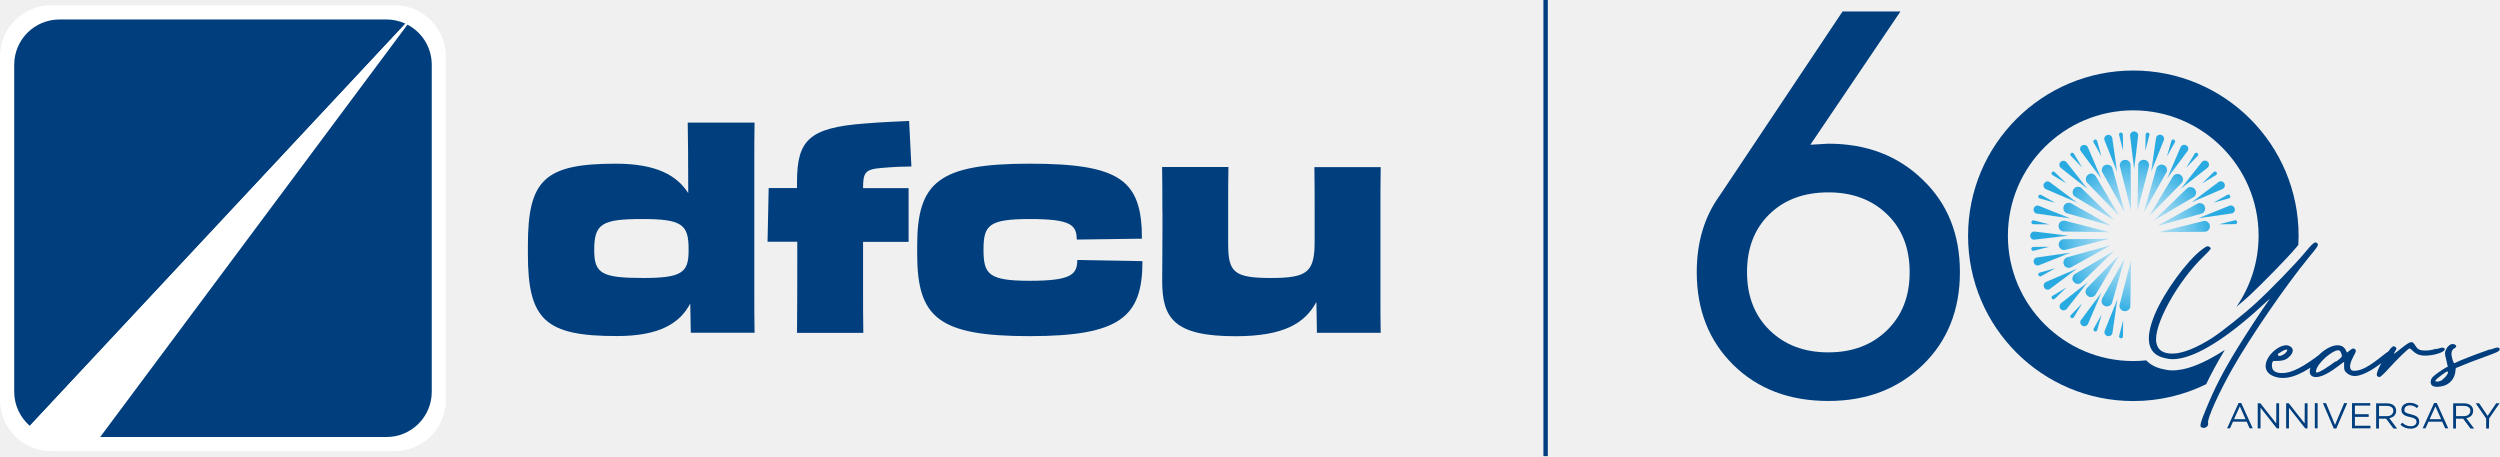
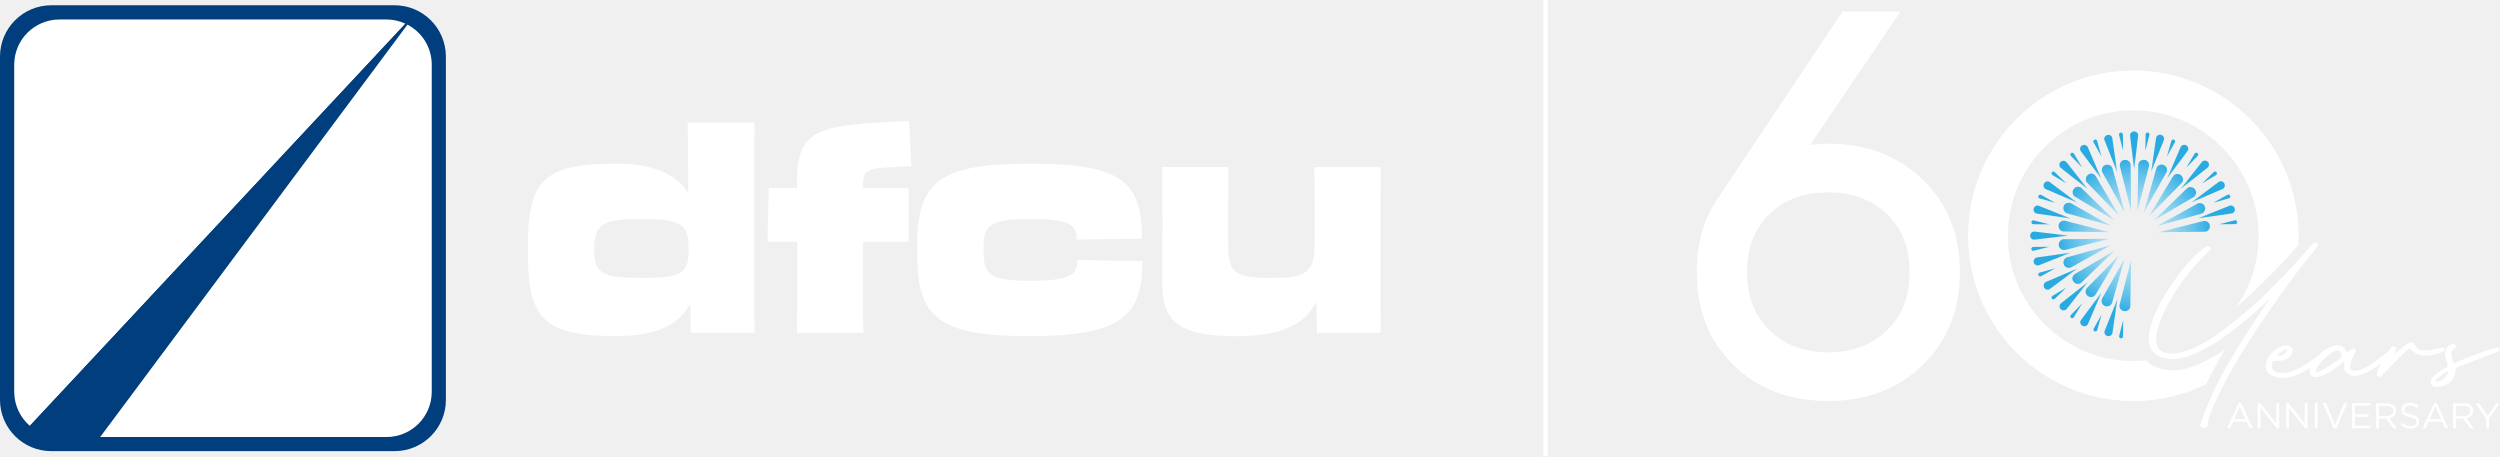
<svg xmlns="http://www.w3.org/2000/svg" version="1.1" id="Layer_1" x="0px" y="0px" viewBox="0 0 285 52" style="enable-background:new 0 0 285 52;" xml:space="preserve">
  <style type="text/css">
- 	.st0{fill:#FFFFFF;}
- 	.st1{fill:#003E7E;}
+ 	.st0{fill:#003E7E;}
+ 	.st1{fill:#FFFFFF;}
	.st2{fill:none;}
- 	.st3{fill:#FFFFFF;stroke:#003E7E;stroke-width:0.5;stroke-miterlimit:10;}
+ 	.st3{fill:#003E7E;stroke:#FFFFFF;stroke-width:0.5;stroke-miterlimit:10;}
	.st4{fill:url(#SVGID_1_);}
	.st5{fill:url(#SVGID_00000032629374711004067030000015534052920533976457_);}
	.st6{fill:url(#SVGID_00000149367062985276635530000002428534444013092019_);}
	.st7{fill:url(#SVGID_00000160906045602691003420000015209803161382355635_);}
	.st8{fill:url(#SVGID_00000104666629672735245700000004458835171710751365_);}
	.st9{fill:url(#SVGID_00000005238824293356364350000013063262991559188378_);}
	.st10{fill:url(#SVGID_00000022534167212120903600000002897169177229909162_);}
	.st11{fill:url(#SVGID_00000116956611526922226950000016084048407820492972_);}
	.st12{fill:url(#SVGID_00000137822705273642477070000012246886677642985874_);}
	.st13{fill:url(#SVGID_00000039845733760134124940000007575686613558812348_);}
	.st14{fill:url(#SVGID_00000096766092146181490840000000579988566136409001_);}
	.st15{fill:url(#SVGID_00000093867010317729687310000016651388965362350244_);}
	.st16{fill:url(#SVGID_00000154404027619937296820000016325654253549016744_);}
	.st17{fill:url(#SVGID_00000090284279231327666220000009109294286872295052_);}
	.st18{fill:url(#SVGID_00000077317122230912032490000011232056100364234627_);}
	.st19{fill:url(#SVGID_00000147204865380050617890000003859387146616477856_);}
	.st20{fill:url(#SVGID_00000108991262000477778680000004500718390897623939_);}
	.st21{fill:url(#SVGID_00000047032503635090701800000009959128634788110214_);}
	.st22{fill:url(#SVGID_00000007408552855944132570000012682345485592820116_);}
	.st23{fill:url(#SVGID_00000044148377130235560720000003136812266407859599_);}
	.st24{fill:url(#SVGID_00000075164388158480317980000005568560672930671770_);}
	.st25{fill:url(#SVGID_00000082343806059119697260000009946673331444740493_);}
	.st26{fill:url(#SVGID_00000003074739249259475200000001011751220482877343_);}
	.st27{fill:url(#SVGID_00000176012010958732649260000000212179780551533226_);}
	.st28{fill:url(#SVGID_00000097487639600187131540000004763315079226960537_);}
	.st29{fill:url(#SVGID_00000097487033881336769040000018297941653285599884_);}
	.st30{fill:url(#SVGID_00000169542190974873295980000014450887319096412823_);}
	.st31{fill:url(#SVGID_00000152247051316810100470000013538654220018243968_);}
	.st32{fill:url(#SVGID_00000003088268005282420740000010283149470938095026_);}
	.st33{fill:url(#SVGID_00000066514118583955967170000003330355514098795454_);}
	.st34{fill:url(#SVGID_00000125576069171891888580000010693939324254690714_);}
	.st35{fill:url(#SVGID_00000034777201537600290980000001366213083907738531_);}
	.st36{fill:url(#SVGID_00000120546051774787366720000013743216440695299232_);}
	.st37{fill:url(#SVGID_00000035525500134865503710000003925538329644978062_);}
	.st38{fill:url(#SVGID_00000014626732745704481800000000176708765484122020_);}
	.st39{fill:url(#SVGID_00000039106038537942373570000007701506649605288085_);}
	.st40{fill:url(#SVGID_00000030446225541446802500000010074295140620523693_);}
	.st41{fill:url(#SVGID_00000179616658148161814020000015228183346408116150_);}
	.st42{fill:url(#SVGID_00000132060864431552748750000001097921800573609128_);}
	.st43{fill:url(#SVGID_00000176741389891589897270000018107615051425544835_);}
	.st44{fill:url(#SVGID_00000134966270647899634160000015650114221641752718_);}
	.st45{fill:url(#SVGID_00000050642978317125476210000004063698178985982605_);}
	.st46{fill:url(#SVGID_00000171689550368496159960000006102125840449928601_);}
	.st47{fill:url(#SVGID_00000083081054108299189710000005897139016526043522_);}
	.st48{fill:url(#SVGID_00000171705912492092038950000005662669121506637981_);}
	.st49{fill:url(#SVGID_00000108989057772569295490000002588574080723391933_);}
	.st50{fill:url(#SVGID_00000093174481859020159600000014473033024728107402_);}
	.st51{fill:url(#SVGID_00000029736978486750618570000012958658094164001950_);}
	.st52{fill:url(#SVGID_00000119101229584197140330000001784821214279190420_);}
	.st53{fill:url(#SVGID_00000006695880306776543280000008808773412396998295_);}
	.st54{fill:url(#SVGID_00000090276265483493778310000009775160005030421924_);}
	.st55{fill:url(#SVGID_00000071524002066400186990000005653888396679544450_);}
	.st56{fill:url(#SVGID_00000021821654717324372620000015813690843195825556_);}
</style>
  <g>
    <g>
      <path class="st0" d="M44.98,51.43H5.85C2.62,51.43,0,48.81,0,45.58V6.45C0,3.22,2.62,0.6,5.85,0.6h39.13    c3.23,0,5.85,2.62,5.85,5.85v39.13C50.84,48.81,48.21,51.43,44.98,51.43z" />
      <g>
        <path class="st1" d="M44.05,2.22l-37.27,0c-2.85,0-5.16,2.31-5.16,5.16l0,37.27c0,1.56,0.69,2.95,1.78,3.9L46.22,2.7     C45.56,2.39,44.83,2.22,44.05,2.22z" />
        <path class="st0" d="M46.22,2.7L3.4,48.55c0.91,0.79,2.09,1.27,3.38,1.27l4.63,0L46.45,2.81C46.38,2.77,46.3,2.73,46.22,2.7z" />
        <path class="st1" d="M46.45,2.81L11.42,49.82l32.64,0c2.85,0,5.16-2.31,5.16-5.16l0-37.27C49.22,5.39,48.1,3.67,46.45,2.81z" />
      </g>
    </g>
    <path class="st2" d="M44.98,51.4H5.85C2.62,51.4,0,48.78,0,45.55V6.42c0-3.23,2.62-5.85,5.85-5.85h39.13   c3.23,0,5.85,2.62,5.85,5.85v39.13C50.84,48.78,48.21,51.4,44.98,51.4z" />
    <g>
      <path class="st1" d="M60.18,28.97v-0.96c0-7.49,1.86-9.35,10.02-9.35c4.68,0,7.01,1.38,8.26,3.36c0-3.36-0.03-6.66-0.06-8.04h7.62    c-0.03,1.28-0.03,2.95-0.03,5.09v13.8c0,2.4,0,3.49,0.03,5.06h-7.27l-0.06-3.33c-1.15,2.18-3.39,3.71-8.36,3.71    C62.16,38.32,60.18,36.46,60.18,28.97z M78.5,28.62v-0.26c0-2.79-0.8-3.39-5.28-3.39c-4.61,0-5.48,0.54-5.48,3.52v0.03    c0,2.66,0.86,3.17,5.6,3.17C77.69,31.69,78.5,31.08,78.5,28.62z" />
      <path class="st1" d="M90.89,27.56h-3.39l0.13-6.12h3.23c0-0.22,0-0.45,0-0.67c0-4.77,1.34-6.21,7.72-6.69    c2.02-0.16,3.39-0.22,5.06-0.29l0.26,5.19c-0.61,0-1.89,0.03-3.36,0.16c-1.92,0.16-2.15,0.51-2.15,2.31h5.19v6.12h-5.19v5.22    c0,2.24,0,3.46,0.03,5.16h-7.56c0.03-2.53,0.03-6.4,0.03-8.97C90.89,28.52,90.89,28.04,90.89,27.56z" />
      <path class="st1" d="M104.56,28.97v-0.96c0-7.24,2.43-9.35,12.81-9.35c10.37,0,12.81,1.89,12.81,8.55l-7.43,0.1v0.03    c0-1.7-0.67-2.37-5.35-2.37c-4.68,0-5.28,0.7-5.28,3.49v0.03c0,2.79,0.61,3.52,5.28,3.52c4.67,0,5.41-0.7,5.41-2.37l7.43,0.13    c0,6.34-2.5,8.55-12.87,8.55C106.99,38.32,104.56,36.21,104.56,28.97z" />
      <path class="st1" d="M132.51,24.04c0-1.67,0-3.17-0.03-5h7.56c-0.03,1.76-0.03,2.79-0.03,5v3.71c0,3.27,0.61,3.94,4.9,3.94    c4.19,0,4.96-0.7,4.96-4.19v-3.33c0-1.95,0-3.43-0.03-5.12h7.56c-0.03,1.6-0.03,3.11-0.03,5.16v9.38c0,1.67,0,3.01,0.03,4.35    h-7.27l-0.06-3.52c-1.31,2.43-3.71,3.91-9.22,3.91c-7.01,0-8.36-2.05-8.36-6.31c0-1.83,0.03-3.04,0.03-5.92V24.04z" />
    </g>
  </g>
  <line class="st3" x1="176.2" y1="0" x2="176.2" y2="52" />
  <g>
    <path class="st1" d="M248.88,42.09c-0.96,0.19-1.59,0.18-2.44-0.04c-0.84-0.2-1.4-0.58-1.78-0.97c-0.48,0.05-0.98,0.08-1.47,0.08   c-7.88,0-14.29-6.41-14.29-14.29s6.41-14.29,14.29-14.29c7.88,0,14.29,6.41,14.29,14.29c0,3.01-0.94,5.8-2.53,8.11   c0.58-0.48,1.11-0.94,1.51-1.31c1.43-1.32,4.42-4.39,5.25-5.39c0.1-0.13,0.2-0.25,0.3-0.36c0.02-0.35,0.03-0.69,0.03-1.04   c0-10.4-8.43-18.84-18.84-18.84c-10.4,0-18.84,8.43-18.84,18.84c0,10.4,8.43,18.84,18.84,18.84c2.98,0,5.79-0.69,8.3-1.92   c0.6-1.25,1.27-2.48,2.13-3.91C251.82,41.06,250.24,41.8,248.88,42.09z" />
    <path class="st1" d="M208.43,16.38c-0.12,0-0.81,0.04-2.05,0.12l10.27-15.19h-6.6L196.04,22.3c-1.74,2.41-2.61,5.31-2.61,8.72   c0,4.32,1.39,7.84,4.17,10.58c2.78,2.74,6.39,4.11,10.83,4.11c4.36,0,7.95-1.37,10.77-4.11c2.82-2.74,4.23-6.27,4.23-10.58   c0-4.32-1.41-7.82-4.23-10.52C216.38,17.75,212.79,16.38,208.43,16.38z M215.12,37.65c-1.72,1.68-3.95,2.52-6.69,2.52   c-2.74,0-4.97-0.84-6.69-2.52c-1.72-1.68-2.58-3.89-2.58-6.63c0-2.74,0.85-4.94,2.55-6.6c1.7-1.66,3.94-2.49,6.72-2.49   c2.74,0,4.97,0.83,6.69,2.49c1.72,1.66,2.58,3.86,2.58,6.6C217.71,33.75,216.85,35.96,215.12,37.65z" />
    <g>
      <g>
        <g>
          <radialGradient id="SVGID_1_" cx="243.315" cy="26.819" r="12.798" gradientUnits="userSpaceOnUse">
-             <stop offset="0" style="stop-color:#FFFFFF;stop-opacity:0" />
+             <stop offset="0" style="stop-color:#003E7E;stop-opacity:0" />
            <stop offset="0.236" style="stop-color:#84D3F5;stop-opacity:0.587" />
            <stop offset="0.699" style="stop-color:#29ABE2" />
          </radialGradient>
          <path class="st4" d="M242.94,24.04l-1.27-5.08c-0.04-0.17,0-0.34,0.1-0.48c0.1-0.14,0.24-0.23,0.42-0.25l0.01,0      c0.18-0.02,0.34,0.02,0.47,0.14c0.14,0.11,0.22,0.26,0.22,0.44L242.94,24.04L242.94,24.04z" />
          <radialGradient id="SVGID_00000052090764734883639580000000594435111377517224_" cx="243.315" cy="26.819" r="12.798" gradientUnits="userSpaceOnUse">
-             <stop offset="0" style="stop-color:#FFFFFF;stop-opacity:0" />
+             <stop offset="0" style="stop-color:#003E7E;stop-opacity:0" />
            <stop offset="0.236" style="stop-color:#84D3F5;stop-opacity:0.587" />
            <stop offset="0.699" style="stop-color:#29ABE2" />
          </radialGradient>
          <path style="fill:url(#SVGID_00000052090764734883639580000000594435111377517224_);" d="M241.64,34.72l1.3-5.05l0,0l-0.08,5.22      c0,0.18-0.08,0.33-0.22,0.44c-0.14,0.11-0.3,0.16-0.47,0.14l-0.01,0c-0.18-0.02-0.32-0.11-0.42-0.25      C241.63,35.06,241.59,34.9,241.64,34.72L241.64,34.72z" />
          <radialGradient id="SVGID_00000071530084010334528320000009332542442753286026_" cx="243.315" cy="26.819" r="12.798" gradientUnits="userSpaceOnUse">
-             <stop offset="0" style="stop-color:#FFFFFF;stop-opacity:0" />
+             <stop offset="0" style="stop-color:#003E7E;stop-opacity:0" />
            <stop offset="0.236" style="stop-color:#84D3F5;stop-opacity:0.587" />
            <stop offset="0.699" style="stop-color:#29ABE2" />
          </radialGradient>
          <path style="fill:url(#SVGID_00000071530084010334528320000009332542442753286026_);" d="M243.67,24.04l0.09-5.24      c0-0.18,0.08-0.32,0.22-0.44c0.14-0.11,0.3-0.16,0.47-0.14l0.01,0c0.18,0.02,0.32,0.11,0.42,0.25c0.1,0.15,0.14,0.31,0.1,0.48      L243.67,24.04L243.67,24.04L243.67,24.04z" />
          <radialGradient id="SVGID_00000176000967959655170790000011621848923803675832_" cx="243.315" cy="26.819" r="12.798" gradientUnits="userSpaceOnUse">
-             <stop offset="0" style="stop-color:#FFFFFF;stop-opacity:0" />
+             <stop offset="0" style="stop-color:#003E7E;stop-opacity:0" />
            <stop offset="0.236" style="stop-color:#84D3F5;stop-opacity:0.587" />
            <stop offset="0.699" style="stop-color:#29ABE2" />
          </radialGradient>
          <path style="fill:url(#SVGID_00000176000967959655170790000011621848923803675832_);" d="M239.65,34.02l2.56-4.54l0,0      l-1.43,5.02c-0.05,0.17-0.17,0.29-0.33,0.37c-0.16,0.07-0.33,0.08-0.49,0.01l-0.01,0c-0.16-0.07-0.28-0.19-0.34-0.36      C239.56,34.35,239.57,34.18,239.65,34.02L239.65,34.02z" />
          <radialGradient id="SVGID_00000133514770008989636830000014622049350000094375_" cx="243.315" cy="26.819" r="12.798" gradientUnits="userSpaceOnUse">
-             <stop offset="0" style="stop-color:#FFFFFF;stop-opacity:0" />
+             <stop offset="0" style="stop-color:#003E7E;stop-opacity:0" />
            <stop offset="0.236" style="stop-color:#84D3F5;stop-opacity:0.587" />
            <stop offset="0.699" style="stop-color:#29ABE2" />
          </radialGradient>
          <path style="fill:url(#SVGID_00000133514770008989636830000014622049350000094375_);" d="M244.39,24.23l1.44-5.04      c0.05-0.17,0.17-0.29,0.33-0.37c0.16-0.07,0.33-0.08,0.49-0.01l0.01,0c0.16,0.07,0.28,0.19,0.34,0.35      c0.06,0.17,0.06,0.34-0.03,0.49L244.39,24.23L244.39,24.23L244.39,24.23z" />
          <radialGradient id="SVGID_00000001660927900403818780000010811105842985020341_" cx="243.315" cy="26.819" r="12.798" gradientUnits="userSpaceOnUse">
-             <stop offset="0" style="stop-color:#FFFFFF;stop-opacity:0" />
+             <stop offset="0" style="stop-color:#003E7E;stop-opacity:0" />
            <stop offset="0.236" style="stop-color:#84D3F5;stop-opacity:0.587" />
            <stop offset="0.699" style="stop-color:#29ABE2" />
          </radialGradient>
          <path style="fill:url(#SVGID_00000001660927900403818780000010811105842985020341_);" d="M237.92,32.83l3.65-3.72l0,0      l-2.68,4.48c-0.09,0.15-0.24,0.24-0.41,0.27c-0.17,0.03-0.34-0.01-0.48-0.12L238,33.73c-0.14-0.11-0.22-0.25-0.24-0.43      C237.75,33.12,237.8,32.96,237.92,32.83L237.92,32.83z" />
          <radialGradient id="SVGID_00000049221536463977067930000016773219538836889268_" cx="243.315" cy="26.819" r="12.798" gradientUnits="userSpaceOnUse">
-             <stop offset="0" style="stop-color:#FFFFFF;stop-opacity:0" />
+             <stop offset="0" style="stop-color:#003E7E;stop-opacity:0" />
            <stop offset="0.236" style="stop-color:#84D3F5;stop-opacity:0.587" />
            <stop offset="0.699" style="stop-color:#29ABE2" />
          </radialGradient>
          <path style="fill:url(#SVGID_00000049221536463977067930000016773219538836889268_);" d="M245.03,24.6l2.69-4.49      c0.09-0.15,0.24-0.24,0.41-0.27c0.17-0.03,0.34,0.01,0.48,0.12l0.01,0.01c0.14,0.11,0.22,0.25,0.24,0.43      c0.02,0.18-0.03,0.34-0.16,0.47L245.03,24.6L245.03,24.6L245.03,24.6z" />
          <radialGradient id="SVGID_00000040562153427313942570000016955710733088408242_" cx="243.315" cy="26.819" r="12.798" gradientUnits="userSpaceOnUse">
-             <stop offset="0" style="stop-color:#FFFFFF;stop-opacity:0" />
+             <stop offset="0" style="stop-color:#003E7E;stop-opacity:0" />
            <stop offset="0.236" style="stop-color:#84D3F5;stop-opacity:0.587" />
            <stop offset="0.699" style="stop-color:#29ABE2" />
          </radialGradient>
          <path style="fill:url(#SVGID_00000040562153427313942570000016955710733088408242_);" d="M236.55,31.23l4.49-2.65l0,0      l-3.75,3.63c-0.13,0.12-0.29,0.17-0.47,0.15c-0.18-0.02-0.32-0.1-0.43-0.24l-0.01-0.01c-0.11-0.14-0.15-0.3-0.12-0.48      C236.31,31.47,236.4,31.32,236.55,31.23L236.55,31.23z" />
          <radialGradient id="SVGID_00000027595142762756308620000017347501695525583492_" cx="243.315" cy="26.819" r="12.798" gradientUnits="userSpaceOnUse">
-             <stop offset="0" style="stop-color:#FFFFFF;stop-opacity:0" />
+             <stop offset="0" style="stop-color:#003E7E;stop-opacity:0" />
            <stop offset="0.236" style="stop-color:#84D3F5;stop-opacity:0.587" />
            <stop offset="0.699" style="stop-color:#29ABE2" />
          </radialGradient>
          <path style="fill:url(#SVGID_00000027595142762756308620000017347501695525583492_);" d="M245.55,25.12l3.76-3.64      c0.13-0.12,0.29-0.17,0.47-0.15c0.18,0.02,0.32,0.1,0.43,0.24l0.01,0.01c0.11,0.14,0.15,0.3,0.12,0.48      c-0.03,0.17-0.12,0.32-0.27,0.41L245.55,25.12L245.55,25.12L245.55,25.12z" />
          <radialGradient id="SVGID_00000075852767498786390150000011569614129503904693_" cx="243.315" cy="26.819" r="12.798" gradientUnits="userSpaceOnUse">
-             <stop offset="0" style="stop-color:#FFFFFF;stop-opacity:0" />
+             <stop offset="0" style="stop-color:#003E7E;stop-opacity:0" />
            <stop offset="0.236" style="stop-color:#84D3F5;stop-opacity:0.587" />
            <stop offset="0.699" style="stop-color:#29ABE2" />
          </radialGradient>
          <path style="fill:url(#SVGID_00000075852767498786390150000011569614129503904693_);" d="M235.65,29.33l5.03-1.4l0,0l-4.56,2.54      c-0.15,0.09-0.32,0.09-0.49,0.03c-0.17-0.06-0.29-0.18-0.35-0.34l0-0.01c-0.07-0.16-0.06-0.33,0.01-0.49      C235.36,29.5,235.48,29.38,235.65,29.33L235.65,29.33z" />
          <radialGradient id="SVGID_00000095303708147801579910000017349434227757429939_" cx="243.315" cy="26.819" r="12.798" gradientUnits="userSpaceOnUse">
-             <stop offset="0" style="stop-color:#FFFFFF;stop-opacity:0" />
+             <stop offset="0" style="stop-color:#003E7E;stop-opacity:0" />
            <stop offset="0.236" style="stop-color:#84D3F5;stop-opacity:0.587" />
            <stop offset="0.699" style="stop-color:#29ABE2" />
          </radialGradient>
          <path style="fill:url(#SVGID_00000095303708147801579910000017349434227757429939_);" d="M245.92,25.76l4.58-2.54      c0.15-0.09,0.32-0.09,0.49-0.03c0.17,0.06,0.29,0.18,0.35,0.34l0,0.01c0.07,0.16,0.06,0.33-0.01,0.49      c-0.07,0.16-0.2,0.28-0.37,0.33L245.92,25.76L245.92,25.76L245.92,25.76z" />
          <radialGradient id="SVGID_00000143588643209975232030000003998760658380395929_" cx="243.315" cy="26.819" r="12.798" gradientUnits="userSpaceOnUse">
-             <stop offset="0" style="stop-color:#FFFFFF;stop-opacity:0" />
+             <stop offset="0" style="stop-color:#003E7E;stop-opacity:0" />
            <stop offset="0.236" style="stop-color:#84D3F5;stop-opacity:0.587" />
            <stop offset="0.699" style="stop-color:#29ABE2" />
          </radialGradient>
          <path style="fill:url(#SVGID_00000143588643209975232030000003998760658380395929_);" d="M235.27,27.27l5.22-0.05l0,0      l-5.06,1.27c-0.17,0.04-0.34,0-0.48-0.1c-0.14-0.1-0.23-0.24-0.25-0.42l0-0.01c-0.02-0.18,0.02-0.34,0.14-0.47      C234.94,27.35,235.09,27.27,235.27,27.27L235.27,27.27z" />
          <radialGradient id="SVGID_00000003073520024662767790000002464072214808315300_" cx="243.315" cy="26.819" r="12.798" gradientUnits="userSpaceOnUse">
-             <stop offset="0" style="stop-color:#FFFFFF;stop-opacity:0" />
+             <stop offset="0" style="stop-color:#003E7E;stop-opacity:0" />
            <stop offset="0.236" style="stop-color:#84D3F5;stop-opacity:0.587" />
            <stop offset="0.699" style="stop-color:#29ABE2" />
          </radialGradient>
          <path style="fill:url(#SVGID_00000003073520024662767790000002464072214808315300_);" d="M246.11,26.47l5.08-1.27      c0.17-0.04,0.34,0,0.48,0.1c0.14,0.1,0.23,0.24,0.25,0.42l0,0.01c0.02,0.18-0.02,0.34-0.14,0.47c-0.11,0.14-0.26,0.22-0.44,0.22      L246.11,26.47L246.11,26.47L246.11,26.47z" />
          <radialGradient id="SVGID_00000111165502994533088040000011447067435464800697_" cx="243.315" cy="26.819" r="12.798" gradientUnits="userSpaceOnUse">
-             <stop offset="0" style="stop-color:#FFFFFF;stop-opacity:0" />
+             <stop offset="0" style="stop-color:#003E7E;stop-opacity:0" />
            <stop offset="0.236" style="stop-color:#84D3F5;stop-opacity:0.587" />
            <stop offset="0.699" style="stop-color:#29ABE2" />
          </radialGradient>
          <path style="fill:url(#SVGID_00000111165502994533088040000011447067435464800697_);" d="M235.43,25.17l5.05,1.3l0,0l-5.22-0.08      c-0.18,0-0.33-0.08-0.44-0.22c-0.11-0.14-0.16-0.3-0.14-0.47l0-0.01c0.02-0.18,0.11-0.32,0.25-0.42      C235.09,25.17,235.26,25.13,235.43,25.17L235.43,25.17z" />
          <radialGradient id="SVGID_00000111150526064801828460000011993850370584255627_" cx="243.315" cy="26.819" r="12.798" gradientUnits="userSpaceOnUse">
            <stop offset="0" style="stop-color:#FFFFFF;stop-opacity:0" />
            <stop offset="0.236" style="stop-color:#84D3F5;stop-opacity:0.587" />
            <stop offset="0.699" style="stop-color:#29ABE2" />
          </radialGradient>
          <path style="fill:url(#SVGID_00000111150526064801828460000011993850370584255627_);" d="M236.13,23.19l4.54,2.56l0,0      l-5.02-1.43c-0.17-0.05-0.29-0.17-0.37-0.33c-0.07-0.16-0.08-0.33-0.01-0.49l0-0.01c0.07-0.16,0.19-0.28,0.36-0.34      C235.81,23.1,235.98,23.1,236.13,23.19L236.13,23.19z" />
          <radialGradient id="SVGID_00000078008873705047027420000012773633805822342300_" cx="243.315" cy="26.819" r="12.798" gradientUnits="userSpaceOnUse">
            <stop offset="0" style="stop-color:#FFFFFF;stop-opacity:0" />
            <stop offset="0.236" style="stop-color:#84D3F5;stop-opacity:0.587" />
            <stop offset="0.699" style="stop-color:#29ABE2" />
          </radialGradient>
          <path style="fill:url(#SVGID_00000078008873705047027420000012773633805822342300_);" d="M237.32,21.46l3.72,3.65l0,0      l-4.48-2.68c-0.15-0.09-0.24-0.24-0.27-0.41c-0.03-0.17,0.01-0.34,0.12-0.48l0.01-0.01c0.11-0.14,0.25-0.22,0.43-0.24      C237.03,21.28,237.19,21.33,237.32,21.46L237.32,21.46z" />
          <radialGradient id="SVGID_00000016037396465182816840000001343705455233162121_" cx="243.315" cy="26.819" r="12.798" gradientUnits="userSpaceOnUse">
            <stop offset="0" style="stop-color:#FFFFFF;stop-opacity:0" />
            <stop offset="0.236" style="stop-color:#84D3F5;stop-opacity:0.587" />
            <stop offset="0.699" style="stop-color:#29ABE2" />
          </radialGradient>
          <path style="fill:url(#SVGID_00000016037396465182816840000001343705455233162121_);" d="M238.92,20.09l2.65,4.49l0,0      l-3.63-3.75c-0.12-0.13-0.17-0.29-0.15-0.47c0.02-0.18,0.1-0.32,0.24-0.43l0.01-0.01c0.14-0.11,0.3-0.15,0.48-0.12      C238.68,19.85,238.83,19.94,238.92,20.09L238.92,20.09z" />
          <radialGradient id="SVGID_00000036969444027022283670000005581856354525561489_" cx="243.315" cy="26.819" r="12.798" gradientUnits="userSpaceOnUse">
            <stop offset="0" style="stop-color:#FFFFFF;stop-opacity:0" />
            <stop offset="0.236" style="stop-color:#84D3F5;stop-opacity:0.587" />
            <stop offset="0.699" style="stop-color:#29ABE2" />
          </radialGradient>
          <path style="fill:url(#SVGID_00000036969444027022283670000005581856354525561489_);" d="M240.82,19.19l1.4,5.03l0,0l-2.54-4.56      c-0.09-0.15-0.09-0.32-0.03-0.49c0.06-0.17,0.18-0.29,0.34-0.35l0.01,0c0.16-0.07,0.33-0.06,0.49,0.01      C240.65,18.89,240.77,19.01,240.82,19.19L240.82,19.19z" />
          <radialGradient id="SVGID_00000084521115753485911780000011151718254238792595_" cx="243.315" cy="26.819" r="12.798" gradientUnits="userSpaceOnUse">
            <stop offset="0" style="stop-color:#FFFFFF;stop-opacity:0" />
            <stop offset="0.236" style="stop-color:#84D3F5;stop-opacity:0.587" />
            <stop offset="0.699" style="stop-color:#29ABE2" />
          </radialGradient>
          <path style="fill:url(#SVGID_00000084521115753485911780000011151718254238792595_);" d="M243.75,15.47l-0.46,3.85l0,0      l-0.46-3.85c-0.02-0.13,0.03-0.25,0.12-0.34c0.09-0.1,0.2-0.15,0.33-0.15h0.01c0.13,0,0.25,0.05,0.34,0.15      C243.72,15.22,243.77,15.34,243.75,15.47L243.75,15.47z" />
          <radialGradient id="SVGID_00000114073117794533361790000013379048646823516862_" cx="243.315" cy="26.819" r="12.798" gradientUnits="userSpaceOnUse">
            <stop offset="0" style="stop-color:#FFFFFF;stop-opacity:0" />
            <stop offset="0.236" style="stop-color:#84D3F5;stop-opacity:0.587" />
            <stop offset="0.699" style="stop-color:#29ABE2" />
          </radialGradient>
          <path style="fill:url(#SVGID_00000114073117794533361790000013379048646823516862_);" d="M241.38,34.1l-0.56,3.85      c-0.02,0.13-0.09,0.23-0.2,0.3c-0.11,0.07-0.23,0.09-0.36,0.06l-0.01,0c-0.13-0.03-0.22-0.11-0.29-0.23      c-0.06-0.12-0.08-0.24-0.03-0.36L241.38,34.1L241.38,34.1L241.38,34.1z" />
          <radialGradient id="SVGID_00000158726916387857965520000016759251175071177358_" cx="243.315" cy="26.819" r="12.798" gradientUnits="userSpaceOnUse">
            <stop offset="0" style="stop-color:#FFFFFF;stop-opacity:0" />
            <stop offset="0.236" style="stop-color:#84D3F5;stop-opacity:0.587" />
            <stop offset="0.699" style="stop-color:#29ABE2" />
          </radialGradient>
          <path style="fill:url(#SVGID_00000158726916387857965520000016759251175071177358_);" d="M246.68,15.97l-1.44,3.6l0,0l0.55-3.84      c0.02-0.13,0.09-0.23,0.2-0.3c0.11-0.07,0.23-0.09,0.36-0.06l0.01,0c0.13,0.03,0.23,0.11,0.29,0.23      C246.72,15.73,246.73,15.85,246.68,15.97L246.68,15.97z" />
          <radialGradient id="SVGID_00000118387115274477695410000009295026741450271399_" cx="243.315" cy="26.819" r="12.798" gradientUnits="userSpaceOnUse">
            <stop offset="0" style="stop-color:#FFFFFF;stop-opacity:0" />
            <stop offset="0.236" style="stop-color:#84D3F5;stop-opacity:0.587" />
            <stop offset="0.699" style="stop-color:#29ABE2" />
          </radialGradient>
          <path style="fill:url(#SVGID_00000118387115274477695410000009295026741450271399_);" d="M239.57,33.35l-1.54,3.58      c-0.05,0.12-0.15,0.2-0.28,0.24c-0.13,0.04-0.25,0.03-0.36-0.04l-0.01,0c-0.11-0.07-0.19-0.17-0.22-0.29      c-0.03-0.13-0.01-0.25,0.07-0.36L239.57,33.35L239.57,33.35L239.57,33.35z" />
          <radialGradient id="SVGID_00000018950907011587923670000010421717836487774652_" cx="243.315" cy="26.819" r="12.798" gradientUnits="userSpaceOnUse">
            <stop offset="0" style="stop-color:#FFFFFF;stop-opacity:0" />
            <stop offset="0.236" style="stop-color:#84D3F5;stop-opacity:0.587" />
            <stop offset="0.699" style="stop-color:#29ABE2" />
          </radialGradient>
          <path style="fill:url(#SVGID_00000018950907011587923670000010421717836487774652_);" d="M249.38,17.22l-2.32,3.11l0,0      l1.53-3.56c0.05-0.12,0.15-0.2,0.28-0.24c0.13-0.04,0.25-0.03,0.36,0.04l0.01,0c0.11,0.07,0.19,0.17,0.22,0.29      C249.48,16.99,249.46,17.11,249.38,17.22L249.38,17.22z" />
          <radialGradient id="SVGID_00000038374271458983398920000015762875444175697847_" cx="243.315" cy="26.819" r="12.798" gradientUnits="userSpaceOnUse">
            <stop offset="0" style="stop-color:#FFFFFF;stop-opacity:0" />
            <stop offset="0.236" style="stop-color:#84D3F5;stop-opacity:0.587" />
            <stop offset="0.699" style="stop-color:#29ABE2" />
          </radialGradient>
          <path style="fill:url(#SVGID_00000038374271458983398920000015762875444175697847_);" d="M238.01,32.16l-2.41,3.06      c-0.08,0.1-0.2,0.15-0.33,0.16c-0.13,0.01-0.25-0.04-0.34-0.13l-0.01-0.01c-0.09-0.09-0.14-0.21-0.13-0.34      c0.01-0.13,0.06-0.25,0.16-0.33L238.01,32.16L238.01,32.16L238.01,32.16z" />
          <radialGradient id="SVGID_00000078040719337309206550000004505062041837752493_" cx="243.315" cy="26.819" r="12.798" gradientUnits="userSpaceOnUse">
            <stop offset="0" style="stop-color:#FFFFFF;stop-opacity:0" />
            <stop offset="0.236" style="stop-color:#84D3F5;stop-opacity:0.587" />
            <stop offset="0.699" style="stop-color:#29ABE2" />
          </radialGradient>
          <path style="fill:url(#SVGID_00000078040719337309206550000004505062041837752493_);" d="M251.66,19.12l-3.05,2.4l0,0l2.4-3.05      c0.08-0.1,0.2-0.15,0.33-0.16c0.13-0.01,0.25,0.04,0.34,0.13l0.01,0c0.09,0.09,0.14,0.21,0.13,0.34      C251.82,18.92,251.77,19.03,251.66,19.12L251.66,19.12z" />
          <radialGradient id="SVGID_00000002378713016437640940000015962778313418939279_" cx="243.315" cy="26.819" r="12.798" gradientUnits="userSpaceOnUse">
            <stop offset="0" style="stop-color:#FFFFFF;stop-opacity:0" />
            <stop offset="0.236" style="stop-color:#84D3F5;stop-opacity:0.587" />
            <stop offset="0.699" style="stop-color:#29ABE2" />
          </radialGradient>
          <path style="fill:url(#SVGID_00000002378713016437640940000015962778313418939279_);" d="M236.81,30.61l-3.12,2.33      c-0.11,0.08-0.23,0.1-0.36,0.07c-0.13-0.03-0.23-0.1-0.29-0.22l0-0.01c-0.07-0.11-0.08-0.24-0.04-0.36      c0.04-0.13,0.12-0.22,0.24-0.28L236.81,30.61L236.81,30.61L236.81,30.61z" />
          <radialGradient id="SVGID_00000043448167348881380580000011370703657298381227_" cx="243.315" cy="26.819" r="12.798" gradientUnits="userSpaceOnUse">
            <stop offset="0" style="stop-color:#FFFFFF;stop-opacity:0" />
            <stop offset="0.236" style="stop-color:#84D3F5;stop-opacity:0.587" />
            <stop offset="0.699" style="stop-color:#29ABE2" />
          </radialGradient>
          <path style="fill:url(#SVGID_00000043448167348881380580000011370703657298381227_);" d="M253.38,21.54l-3.56,1.53l0,0l3.1-2.32      c0.11-0.08,0.23-0.1,0.36-0.07c0.13,0.03,0.23,0.1,0.29,0.22l0,0.01c0.07,0.11,0.08,0.24,0.04,0.36      C253.58,21.39,253.5,21.49,253.38,21.54L253.38,21.54z" />
          <radialGradient id="SVGID_00000088093757184323915870000014688250825532482741_" cx="243.315" cy="26.819" r="12.798" gradientUnits="userSpaceOnUse">
            <stop offset="0" style="stop-color:#FFFFFF;stop-opacity:0" />
            <stop offset="0.236" style="stop-color:#84D3F5;stop-opacity:0.587" />
            <stop offset="0.699" style="stop-color:#29ABE2" />
          </radialGradient>
          <path style="fill:url(#SVGID_00000088093757184323915870000014688250825532482741_);" d="M236.06,28.8l-3.62,1.44      c-0.12,0.05-0.25,0.04-0.36-0.03c-0.12-0.06-0.19-0.16-0.23-0.28l0-0.01c-0.03-0.13-0.02-0.25,0.05-0.36      c0.07-0.11,0.17-0.19,0.3-0.21L236.06,28.8L236.06,28.8L236.06,28.8z" />
          <radialGradient id="SVGID_00000151528269277819354000000016194169257156091781_" cx="243.315" cy="26.819" r="12.798" gradientUnits="userSpaceOnUse">
            <stop offset="0" style="stop-color:#FFFFFF;stop-opacity:0" />
            <stop offset="0.236" style="stop-color:#84D3F5;stop-opacity:0.587" />
            <stop offset="0.699" style="stop-color:#29ABE2" />
          </radialGradient>
          <path style="fill:url(#SVGID_00000151528269277819354000000016194169257156091781_);" d="M254.41,24.33l-3.84,0.56l0,0l3.6-1.44      c0.12-0.05,0.25-0.04,0.36,0.03c0.12,0.06,0.19,0.16,0.23,0.28l0,0.01c0.03,0.13,0.02,0.25-0.05,0.36      C254.64,24.24,254.54,24.31,254.41,24.33L254.41,24.33z" />
          <radialGradient id="SVGID_00000088105056996359316560000011258677649978685624_" cx="243.315" cy="26.819" r="12.798" gradientUnits="userSpaceOnUse">
            <stop offset="0" style="stop-color:#FFFFFF;stop-opacity:0" />
            <stop offset="0.236" style="stop-color:#84D3F5;stop-opacity:0.587" />
            <stop offset="0.699" style="stop-color:#29ABE2" />
          </radialGradient>
          <path style="fill:url(#SVGID_00000088105056996359316560000011258677649978685624_);" d="M235.8,26.86l-3.87,0.46      c-0.13,0.02-0.25-0.03-0.34-0.12c-0.1-0.09-0.15-0.2-0.15-0.33v-0.01c0-0.13,0.05-0.25,0.15-0.34c0.1-0.09,0.21-0.14,0.35-0.12      L235.8,26.86L235.8,26.86L235.8,26.86z" />
          <radialGradient id="SVGID_00000029029807656174831410000005761286847355801226_" cx="243.315" cy="26.819" r="12.798" gradientUnits="userSpaceOnUse">
            <stop offset="0" style="stop-color:#FFFFFF;stop-opacity:0" />
            <stop offset="0.236" style="stop-color:#84D3F5;stop-opacity:0.587" />
            <stop offset="0.699" style="stop-color:#29ABE2" />
          </radialGradient>
          <path style="fill:url(#SVGID_00000029029807656174831410000005761286847355801226_);" d="M236.05,24.91l-3.85-0.56      c-0.13-0.02-0.23-0.09-0.3-0.2c-0.07-0.11-0.09-0.23-0.06-0.36l0-0.01c0.03-0.13,0.11-0.22,0.23-0.29      c0.12-0.06,0.24-0.08,0.36-0.03L236.05,24.91L236.05,24.91L236.05,24.91z" />
          <radialGradient id="SVGID_00000144315636225400923530000009238365039619161258_" cx="243.315" cy="26.819" r="12.798" gradientUnits="userSpaceOnUse">
            <stop offset="0" style="stop-color:#FFFFFF;stop-opacity:0" />
            <stop offset="0.236" style="stop-color:#84D3F5;stop-opacity:0.587" />
            <stop offset="0.699" style="stop-color:#29ABE2" />
          </radialGradient>
          <path style="fill:url(#SVGID_00000144315636225400923530000009238365039619161258_);" d="M236.8,23.1l-3.58-1.54      c-0.12-0.05-0.2-0.15-0.24-0.28c-0.04-0.13-0.03-0.25,0.04-0.36l0-0.01c0.07-0.11,0.17-0.19,0.29-0.22      c0.13-0.03,0.25-0.01,0.36,0.07L236.8,23.1L236.8,23.1L236.8,23.1z" />
          <radialGradient id="SVGID_00000094618702065926351500000011258148819477058688_" cx="243.315" cy="26.819" r="12.798" gradientUnits="userSpaceOnUse">
            <stop offset="0" style="stop-color:#FFFFFF;stop-opacity:0" />
            <stop offset="0.236" style="stop-color:#84D3F5;stop-opacity:0.587" />
            <stop offset="0.699" style="stop-color:#29ABE2" />
          </radialGradient>
          <path style="fill:url(#SVGID_00000094618702065926351500000011258148819477058688_);" d="M237.99,21.55l-3.06-2.41      c-0.1-0.08-0.15-0.2-0.16-0.33c-0.01-0.13,0.04-0.25,0.13-0.34l0.01-0.01c0.09-0.09,0.21-0.14,0.34-0.13      c0.13,0.01,0.25,0.06,0.33,0.16L237.99,21.55L237.99,21.55z" />
          <radialGradient id="SVGID_00000093863024761224638210000007699873284296923025_" cx="243.315" cy="26.819" r="12.798" gradientUnits="userSpaceOnUse">
            <stop offset="0" style="stop-color:#FFFFFF;stop-opacity:0" />
            <stop offset="0.236" style="stop-color:#84D3F5;stop-opacity:0.587" />
            <stop offset="0.699" style="stop-color:#29ABE2" />
          </radialGradient>
          <path style="fill:url(#SVGID_00000093863024761224638210000007699873284296923025_);" d="M239.54,20.35l-2.33-3.12      c-0.08-0.11-0.1-0.23-0.07-0.36c0.03-0.13,0.1-0.23,0.22-0.29l0.01,0c0.11-0.07,0.24-0.08,0.36-0.04      c0.13,0.04,0.22,0.12,0.28,0.24L239.54,20.35L239.54,20.35L239.54,20.35z" />
          <radialGradient id="SVGID_00000167362556231489430990000000580612118483731348_" cx="243.315" cy="26.819" r="12.798" gradientUnits="userSpaceOnUse">
            <stop offset="0" style="stop-color:#FFFFFF;stop-opacity:0" />
            <stop offset="0.236" style="stop-color:#84D3F5;stop-opacity:0.587" />
            <stop offset="0.699" style="stop-color:#29ABE2" />
          </radialGradient>
          <path style="fill:url(#SVGID_00000167362556231489430990000000580612118483731348_);" d="M241.35,19.6l-1.44-3.62      c-0.05-0.12-0.04-0.25,0.03-0.36c0.06-0.12,0.16-0.19,0.28-0.23l0.01,0c0.13-0.03,0.25-0.02,0.36,0.05      c0.11,0.07,0.19,0.17,0.21,0.3L241.35,19.6L241.35,19.6L241.35,19.6z" />
          <radialGradient id="SVGID_00000044155245925617299340000004976334404702667144_" cx="243.315" cy="26.819" r="12.798" gradientUnits="userSpaceOnUse">
            <stop offset="0" style="stop-color:#FFFFFF;stop-opacity:0" />
            <stop offset="0.236" style="stop-color:#84D3F5;stop-opacity:0.587" />
            <stop offset="0.699" style="stop-color:#29ABE2" />
          </radialGradient>
          <path style="fill:url(#SVGID_00000044155245925617299340000004976334404702667144_);" d="M244.57,17.18l0.03-1.86      c0-0.06,0.03-0.12,0.08-0.16c0.05-0.04,0.11-0.06,0.17-0.05l0,0c0.06,0.01,0.11,0.04,0.15,0.09c0.04,0.05,0.05,0.11,0.04,0.17      L244.57,17.18L244.57,17.18z" />
          <radialGradient id="SVGID_00000128469427344381112880000001303158454706822810_" cx="243.315" cy="26.819" r="12.798" gradientUnits="userSpaceOnUse">
            <stop offset="0" style="stop-color:#FFFFFF;stop-opacity:0" />
            <stop offset="0.236" style="stop-color:#84D3F5;stop-opacity:0.587" />
            <stop offset="0.699" style="stop-color:#29ABE2" />
          </radialGradient>
          <path style="fill:url(#SVGID_00000128469427344381112880000001303158454706822810_);" d="M241.58,38.31l0.46-1.8l-0.02,1.85      c0,0.06-0.03,0.12-0.08,0.16c-0.05,0.04-0.11,0.06-0.17,0.05l0,0c-0.06-0.01-0.11-0.04-0.15-0.09      C241.58,38.43,241.57,38.37,241.58,38.31L241.58,38.31z" />
          <radialGradient id="SVGID_00000049213102105058688180000013933579593924257701_" cx="243.315" cy="26.819" r="12.798" gradientUnits="userSpaceOnUse">
            <stop offset="0" style="stop-color:#FFFFFF;stop-opacity:0" />
            <stop offset="0.236" style="stop-color:#84D3F5;stop-opacity:0.587" />
            <stop offset="0.699" style="stop-color:#29ABE2" />
          </radialGradient>
          <path style="fill:url(#SVGID_00000049213102105058688180000013933579593924257701_);" d="M247.03,17.84l0.51-1.79      c0.02-0.06,0.06-0.1,0.12-0.13c0.06-0.03,0.12-0.03,0.17,0l0,0c0.06,0.02,0.1,0.07,0.12,0.13c0.02,0.06,0.02,0.12-0.01,0.17      L247.03,17.84L247.03,17.84z" />
          <radialGradient id="SVGID_00000123440864798286057380000015734729127932775843_" cx="243.315" cy="26.819" r="12.798" gradientUnits="userSpaceOnUse">
            <stop offset="0" style="stop-color:#FFFFFF;stop-opacity:0" />
            <stop offset="0.236" style="stop-color:#84D3F5;stop-opacity:0.587" />
            <stop offset="0.699" style="stop-color:#29ABE2" />
          </radialGradient>
          <path style="fill:url(#SVGID_00000123440864798286057380000015734729127932775843_);" d="M238.67,37.48l0.91-1.62l-0.5,1.78      c-0.02,0.06-0.06,0.1-0.12,0.13c-0.06,0.03-0.12,0.03-0.17,0l0,0c-0.06-0.02-0.1-0.07-0.12-0.13      C238.64,37.59,238.64,37.53,238.67,37.48L238.67,37.48z" />
          <radialGradient id="SVGID_00000035491708636260938870000003960020474924024966_" cx="243.315" cy="26.819" r="12.798" gradientUnits="userSpaceOnUse">
            <stop offset="0" style="stop-color:#FFFFFF;stop-opacity:0" />
            <stop offset="0.236" style="stop-color:#84D3F5;stop-opacity:0.587" />
            <stop offset="0.699" style="stop-color:#29ABE2" />
          </radialGradient>
          <path style="fill:url(#SVGID_00000035491708636260938870000003960020474924024966_);" d="M249.24,19.11l0.95-1.6      c0.03-0.05,0.08-0.09,0.15-0.1c0.06-0.01,0.12,0,0.17,0.04l0,0c0.05,0.04,0.08,0.09,0.09,0.15c0.01,0.06-0.01,0.12-0.06,0.17      L249.24,19.11L249.24,19.11z" />
          <radialGradient id="SVGID_00000124137168567867131440000017224900869861970348_" cx="243.315" cy="26.819" r="12.798" gradientUnits="userSpaceOnUse">
            <stop offset="0" style="stop-color:#FFFFFF;stop-opacity:0" />
            <stop offset="0.236" style="stop-color:#84D3F5;stop-opacity:0.587" />
            <stop offset="0.699" style="stop-color:#29ABE2" />
          </radialGradient>
          <path style="fill:url(#SVGID_00000124137168567867131440000017224900869861970348_);" d="M236.08,35.91l1.29-1.33l-0.95,1.59      c-0.03,0.05-0.08,0.09-0.15,0.1c-0.06,0.01-0.12,0-0.17-0.04l0,0c-0.05-0.04-0.08-0.09-0.09-0.15      C236.02,36.02,236.03,35.96,236.08,35.91L236.08,35.91z" />
          <radialGradient id="SVGID_00000038393618465794017530000007039981575692725679_" cx="243.315" cy="26.819" r="12.798" gradientUnits="userSpaceOnUse">
            <stop offset="0" style="stop-color:#FFFFFF;stop-opacity:0" />
            <stop offset="0.236" style="stop-color:#84D3F5;stop-opacity:0.587" />
            <stop offset="0.699" style="stop-color:#29ABE2" />
          </radialGradient>
          <path style="fill:url(#SVGID_00000038393618465794017530000007039981575692725679_);" d="M251.04,20.91l1.33-1.3      c0.04-0.04,0.1-0.06,0.17-0.06c0.06,0.01,0.11,0.03,0.15,0.08l0,0c0.04,0.05,0.05,0.11,0.04,0.17c-0.01,0.06-0.04,0.11-0.1,0.15      L251.04,20.91L251.04,20.91z" />
          <radialGradient id="SVGID_00000039856675303580568530000014331437698952547745_" cx="243.315" cy="26.819" r="12.798" gradientUnits="userSpaceOnUse">
            <stop offset="0" style="stop-color:#FFFFFF;stop-opacity:0" />
            <stop offset="0.236" style="stop-color:#84D3F5;stop-opacity:0.587" />
            <stop offset="0.699" style="stop-color:#29ABE2" />
          </radialGradient>
          <path style="fill:url(#SVGID_00000039856675303580568530000014331437698952547745_);" d="M233.98,33.73l1.59-0.95l-1.33,1.29      c-0.04,0.04-0.1,0.06-0.17,0.06c-0.06-0.01-0.11-0.03-0.15-0.08l0,0c-0.04-0.05-0.05-0.11-0.04-0.17      C233.89,33.82,233.92,33.76,233.98,33.73L233.98,33.73z" />
          <radialGradient id="SVGID_00000135664181674068904690000007791504834862445232_" cx="243.315" cy="26.819" r="12.798" gradientUnits="userSpaceOnUse">
            <stop offset="0" style="stop-color:#FFFFFF;stop-opacity:0" />
            <stop offset="0.236" style="stop-color:#84D3F5;stop-opacity:0.587" />
            <stop offset="0.699" style="stop-color:#29ABE2" />
          </radialGradient>
          <path style="fill:url(#SVGID_00000135664181674068904690000007791504834862445232_);" d="M252.31,23.11l1.63-0.91      c0.05-0.03,0.11-0.03,0.17-0.01c0.06,0.02,0.1,0.06,0.13,0.12l0,0c0.02,0.06,0.02,0.12,0,0.18c-0.03,0.06-0.07,0.1-0.13,0.12      L252.31,23.11L252.31,23.11z" />
          <radialGradient id="SVGID_00000070833709244070964710000014796798642534084785_" cx="243.315" cy="26.819" r="12.798" gradientUnits="userSpaceOnUse">
            <stop offset="0" style="stop-color:#FFFFFF;stop-opacity:0" />
            <stop offset="0.236" style="stop-color:#84D3F5;stop-opacity:0.587" />
            <stop offset="0.699" style="stop-color:#29ABE2" />
          </radialGradient>
          <path style="fill:url(#SVGID_00000070833709244070964710000014796798642534084785_);" d="M232.51,31.08l1.79-0.5l-1.62,0.91      c-0.05,0.03-0.11,0.03-0.17,0.01c-0.06-0.02-0.1-0.06-0.13-0.12l0,0c-0.02-0.06-0.02-0.12,0-0.18      C232.41,31.14,232.45,31.1,232.51,31.08L232.51,31.08z" />
          <radialGradient id="SVGID_00000177445332787903693420000009525378552690572971_" cx="243.315" cy="26.819" r="12.798" gradientUnits="userSpaceOnUse">
            <stop offset="0" style="stop-color:#FFFFFF;stop-opacity:0" />
            <stop offset="0.236" style="stop-color:#84D3F5;stop-opacity:0.587" />
            <stop offset="0.699" style="stop-color:#29ABE2" />
          </radialGradient>
          <path style="fill:url(#SVGID_00000177445332787903693420000009525378552690572971_);" d="M252.97,25.57l1.81-0.46      c0.06-0.02,0.12,0,0.17,0.04c0.05,0.04,0.08,0.09,0.09,0.15l0,0c0.01,0.06-0.01,0.12-0.05,0.17c-0.04,0.05-0.09,0.08-0.16,0.08      L252.97,25.57L252.97,25.57z" />
          <radialGradient id="SVGID_00000161622353613784913030000010705521020164782998_" cx="243.315" cy="26.819" r="12.798" gradientUnits="userSpaceOnUse">
            <stop offset="0" style="stop-color:#FFFFFF;stop-opacity:0" />
            <stop offset="0.236" style="stop-color:#84D3F5;stop-opacity:0.587" />
            <stop offset="0.699" style="stop-color:#29ABE2" />
          </radialGradient>
          <path style="fill:url(#SVGID_00000161622353613784913030000010705521020164782998_);" d="M231.78,28.15l1.85-0.02l-1.8,0.46      c-0.06,0.02-0.12,0-0.17-0.04c-0.05-0.04-0.08-0.09-0.09-0.15l0,0c-0.01-0.06,0.01-0.12,0.05-0.17      C231.67,28.18,231.72,28.15,231.78,28.15L231.78,28.15z" />
          <radialGradient id="SVGID_00000005978078245002469810000015372815684103467685_" cx="243.315" cy="26.819" r="12.798" gradientUnits="userSpaceOnUse">
            <stop offset="0" style="stop-color:#FFFFFF;stop-opacity:0" />
            <stop offset="0.236" style="stop-color:#84D3F5;stop-opacity:0.587" />
            <stop offset="0.699" style="stop-color:#29ABE2" />
          </radialGradient>
          <path style="fill:url(#SVGID_00000005978078245002469810000015372815684103467685_);" d="M231.84,25.12l1.8,0.46l-1.85-0.02      c-0.06,0-0.12-0.03-0.16-0.08c-0.04-0.05-0.06-0.11-0.05-0.17l0,0c0.01-0.06,0.04-0.11,0.09-0.15      C231.72,25.12,231.78,25.1,231.84,25.12L231.84,25.12z" />
          <radialGradient id="SVGID_00000099650116777542100110000000011827181047489952_" cx="243.315" cy="26.819" r="12.798" gradientUnits="userSpaceOnUse">
            <stop offset="0" style="stop-color:#FFFFFF;stop-opacity:0" />
            <stop offset="0.236" style="stop-color:#84D3F5;stop-opacity:0.587" />
            <stop offset="0.699" style="stop-color:#29ABE2" />
          </radialGradient>
          <path style="fill:url(#SVGID_00000099650116777542100110000000011827181047489952_);" d="M232.68,22.21l1.62,0.91l-1.79-0.5      c-0.06-0.02-0.1-0.06-0.13-0.12c-0.03-0.06-0.03-0.12,0-0.17l0,0c0.02-0.06,0.07-0.1,0.13-0.12      C232.56,22.18,232.62,22.18,232.68,22.21L232.68,22.21z" />
          <radialGradient id="SVGID_00000060031308665048254280000000765587538102008991_" cx="243.315" cy="26.819" r="12.798" gradientUnits="userSpaceOnUse">
            <stop offset="0" style="stop-color:#FFFFFF;stop-opacity:0" />
            <stop offset="0.236" style="stop-color:#84D3F5;stop-opacity:0.587" />
            <stop offset="0.699" style="stop-color:#29ABE2" />
          </radialGradient>
          <path style="fill:url(#SVGID_00000060031308665048254280000000765587538102008991_);" d="M234.24,19.62l1.33,1.29l-1.59-0.95      c-0.05-0.03-0.09-0.08-0.1-0.15c-0.01-0.06,0-0.12,0.04-0.17l0,0c0.04-0.05,0.09-0.08,0.15-0.09      C234.14,19.55,234.19,19.57,234.24,19.62L234.24,19.62z" />
          <radialGradient id="SVGID_00000150805918382281625420000006650237146187213481_" cx="243.315" cy="26.819" r="12.798" gradientUnits="userSpaceOnUse">
            <stop offset="0" style="stop-color:#FFFFFF;stop-opacity:0" />
            <stop offset="0.236" style="stop-color:#84D3F5;stop-opacity:0.587" />
            <stop offset="0.699" style="stop-color:#29ABE2" />
          </radialGradient>
          <path style="fill:url(#SVGID_00000150805918382281625420000006650237146187213481_);" d="M236.42,17.51l0.95,1.59l-1.29-1.33      c-0.04-0.04-0.06-0.1-0.06-0.17c0.01-0.06,0.03-0.11,0.08-0.15l0,0c0.05-0.04,0.11-0.05,0.17-0.04      C236.34,17.43,236.39,17.46,236.42,17.51L236.42,17.51z" />
          <radialGradient id="SVGID_00000036227972499413310160000000826271020650188977_" cx="243.315" cy="26.819" r="12.798" gradientUnits="userSpaceOnUse">
            <stop offset="0" style="stop-color:#FFFFFF;stop-opacity:0" />
            <stop offset="0.236" style="stop-color:#84D3F5;stop-opacity:0.587" />
            <stop offset="0.699" style="stop-color:#29ABE2" />
          </radialGradient>
          <path style="fill:url(#SVGID_00000036227972499413310160000000826271020650188977_);" d="M239.07,16.05l0.5,1.79l-0.91-1.62      c-0.03-0.05-0.03-0.11-0.01-0.17c0.02-0.06,0.06-0.1,0.12-0.13l0,0c0.06-0.02,0.12-0.02,0.18,0      C239.01,15.95,239.05,15.99,239.07,16.05L239.07,16.05z" />
          <radialGradient id="SVGID_00000147942848290012401350000017857236377127629746_" cx="243.315" cy="26.819" r="12.798" gradientUnits="userSpaceOnUse">
            <stop offset="0" style="stop-color:#FFFFFF;stop-opacity:0" />
            <stop offset="0.236" style="stop-color:#84D3F5;stop-opacity:0.587" />
            <stop offset="0.699" style="stop-color:#29ABE2" />
          </radialGradient>
          <path style="fill:url(#SVGID_00000147942848290012401350000017857236377127629746_);" d="M242.01,15.32l0.02,1.85l-0.46-1.8      c-0.02-0.06,0-0.12,0.04-0.17c0.04-0.05,0.09-0.08,0.15-0.09l0,0c0.06-0.01,0.12,0.01,0.17,0.05      C241.98,15.2,242.01,15.26,242.01,15.32L242.01,15.32z" />
        </g>
      </g>
    </g>
  </g>
  <g>
    <g>
      <path class="st1" d="M250.9,48.65L250.9,48.65c0.33,0.33,0.94,0,0.82-0.45c-0.12-0.45,1.24-3.48,2.81-6.23    c2.03-3.57,5.96-9.32,8.69-12.65c0.94-1.12,1.09-1.36,1-1.51c-0.24-0.39-0.51-0.18-1.6,1.15c-0.85,1.03-3.84,4.12-5.36,5.51    c-1.3,1.21-3.84,3.24-5.02,4.02c-1.79,1.15-3.42,1.82-4.57,1.82c-1.09,0-1.69-0.39-1.85-1.27c-0.36-1.94,2.45-7.02,5.45-9.87    c0.42-0.39,0.76-0.79,0.76-0.85c0-0.06-0.09-0.15-0.21-0.21c-0.18-0.09-0.3-0.03-0.79,0.33c-1.73,1.3-4.3,4.84-5.36,7.35    c-1.21,2.87-0.85,4.57,1.06,5.02c0.7,0.18,1.15,0.18,1.91,0.03c2.42-0.51,5.75-2.72,9.74-6.45c0.39-0.36,0.42-0.39,0.24-0.12    c-0.67,0.91-2.54,3.78-3.48,5.3c-1.69,2.75-2.66,4.63-3.66,7.08c-0.61,1.45-0.73,1.91-0.54,2.09L250.9,48.65L250.9,48.65z     M264.67,40.23c-2.06,1.6-3.42,2.3-4.48,2.3c-0.76,0-1.15-0.24-1.18-0.73c-0.03-0.18,0-0.42,0.06-0.54    c0.09-0.18,0.15-0.09,0.76-0.12c0.36-0.03,0.73-0.09,1.06-0.39c0.61-0.51,0.64-1.06,0.12-1.3c-0.12-0.06-0.24-0.09-0.36-0.09    c-0.94,0-2.24,1.15-2.36,2.21c-0.09,0.76,0.45,1.3,1.48,1.48c1.33,0.21,2.87-0.45,5.11-2.21c0.7-0.54,1-0.91,1-1    c0.03-0.18-0.09-0.42-1.18,0.42L264.67,40.23L264.67,40.23z M259.83,40.27c0.3-0.24,0.67-0.42,0.82-0.42c0.03,0,0.06,0,0.06,0    c0.12,0.09-0.12,0.42-0.42,0.58c-0.39,0.18-0.39,0.18-0.58,0.09c-0.09-0.06-0.06-0.15,0.15-0.33L259.83,40.27L259.83,40.27z     M272.45,39.93c-0.24,0.15-0.54,0.39-0.94,0.7c-1.39,1.12-2.24,1.57-2.94,1.63c-0.36,0.03-0.45,0-0.58-0.15    c-0.18-0.27-0.06-0.82,0.33-1.54c0.27-0.48,0.3-0.61,0.18-0.73c-0.18-0.18-0.3-0.15-0.64,0.12l-0.3,0.24l-0.15-0.3    c-0.18-0.36-0.51-0.54-0.94-0.54c-0.33,0-0.73,0.12-1.15,0.36c-1.48,0.85-2.51,2.69-1.76,3.15c0.54,0.33,1.54-0.03,2.94-1.09    l0.73-0.54v0.51c0,0.45,0.03,0.54,0.36,0.82c0.61,0.48,1.36,0.39,2.69-0.36c0.73-0.42,1.88-1.3,2.48-1.91    c0.21-0.21,0.33-0.36,0.33-0.42c0-0.33-0.15-0.36-0.73,0.03L272.45,39.93L272.45,39.93z M266.25,41.2c-0.39,0.3-1,0.7-1.33,0.91    c-0.79,0.45-0.97,0.48-0.88,0.09c0.21-0.88,1.88-2.3,2.54-2.27c0.06,0,0.12,0.03,0.15,0.06c0.06,0.03,0.15,0.21,0.21,0.39    c0.09,0.3,0.06,0.33-0.64,0.85L266.25,41.2z M277.72,39.75c-0.45,0.15-0.82,0.21-1.24,0.21c-0.73,0-0.88-0.18-1.12-0.54    c-0.36-0.61-0.51-0.58-1.63,0.3c-0.91,0.73-0.94,0.73-0.7,0.36c0.21-0.36,0.21-0.39,0.06-0.51c-0.27-0.24-0.48-0.06-1.15,1.03    c-0.79,1.27-1.12,2.09-0.94,2.27c0.06,0.06,0.18,0.12,0.27,0.12c0.09,0,0.58-0.45,1.09-1.03c1.03-1.12,2.18-2.24,2.33-2.24    c0.06,0,0.21,0.12,0.36,0.27c0.36,0.36,0.82,0.61,1.69,0.54c0.54-0.03,1.18-0.18,1.57-0.36c0.24-0.12,0.39-0.24,0.39-0.33    c0-0.27-0.3-0.27-0.97-0.03L277.72,39.75L277.72,39.75z M283.89,39.81c-0.45,0.18-1.39,0.48-2.24,0.82    c-0.85,0.33-1.6,0.64-1.69,0.7c-0.21,0.15-0.27,0.06-0.42-0.51c-0.15-0.58-0.06-0.94,0.27-1.12c0.27-0.15,0.27-0.33-0.03-0.45    c-0.06-0.03-0.12-0.03-0.18-0.03c-0.27,0-0.58,0.24-0.76,0.64c-0.15,0.33-0.15,0.45,0.03,1.15l0.18,0.79l-0.24,0.12    c-0.48,0.27-1.3,0.85-1.51,1.09c-0.27,0.3-0.27,0.82,0,0.97c0.3,0.18,0.91,0.15,1.45-0.06c0.61-0.24,1.06-0.82,1.15-1.48    l0.06-0.48l1.73-0.7c0.97-0.36,2-0.73,2.45-0.91c0.64-0.24,0.82-0.36,0.82-0.51c0-0.3-0.24-0.3-1.09,0.03L283.89,39.81    L283.89,39.81z M278.47,43.29c-0.18,0.12-0.45,0.21-0.61,0.21c-0.24,0-0.27-0.03-0.18-0.18c0.12-0.18,1.18-0.97,1.3-0.97    c0.27,0-0.09,0.61-0.54,0.91L278.47,43.29L278.47,43.29z" />
      <path class="st1" d="M255.5,45.94h-0.3l-1.31,2.89h0.33l0.34-0.76h1.56l0.34,0.76h0.35L255.5,45.94L255.5,45.94z M255.99,47.79    h-1.31l0.66-1.47L255.99,47.79L255.99,47.79z M259.49,48.27l-1.81-2.3h-0.3v2.87h0.32v-2.36l1.86,2.36h0.26v-2.87h-0.32    L259.49,48.27L259.49,48.27z M262.73,48.27l-1.81-2.3h-0.3v2.87h0.32v-2.36l1.86,2.36h0.26v-2.87h-0.32L262.73,48.27L262.73,48.27    z M263.89,45.96v2.87h0.32v-2.87H263.89z M266.19,48.44l-1.02-2.48h-0.36l1.24,2.89h0.29l1.24-2.89h-0.35L266.19,48.44    L266.19,48.44z M270.21,45.96h-2.08v2.87h2.1v-0.3h-1.77v-1.01h1.57v-0.3h-1.57v-0.98h1.75L270.21,45.96L270.21,45.96z     M273.26,48.84l-0.88-1.17c0.11-0.02,0.22-0.05,0.31-0.1c0.1-0.05,0.18-0.1,0.25-0.17c0.07-0.07,0.12-0.15,0.16-0.25    c0.04-0.09,0.06-0.2,0.06-0.32c0-0.13-0.02-0.25-0.07-0.35c-0.05-0.11-0.12-0.2-0.21-0.27c-0.09-0.08-0.2-0.13-0.33-0.17    s-0.27-0.06-0.43-0.06h-1.24v2.87h0.32v-1.12h0.82l0.83,1.12H273.26L273.26,48.84z M272.84,46.84c0,0.09-0.02,0.18-0.06,0.25    c-0.04,0.07-0.09,0.14-0.15,0.19c-0.07,0.05-0.14,0.09-0.23,0.12c-0.09,0.03-0.19,0.04-0.3,0.04h-0.89v-1.17h0.89    c0.23,0,0.41,0.05,0.54,0.15C272.77,46.51,272.84,46.65,272.84,46.84L272.84,46.84z M274.11,46.68c0-0.07,0.01-0.13,0.04-0.18    c0.03-0.06,0.07-0.11,0.12-0.15c0.05-0.04,0.12-0.07,0.19-0.1c0.08-0.02,0.16-0.04,0.25-0.04c0.15,0,0.29,0.02,0.42,0.07    c0.14,0.05,0.27,0.13,0.4,0.24l0.19-0.25c-0.15-0.12-0.3-0.2-0.46-0.26c-0.16-0.06-0.34-0.09-0.55-0.09    c-0.14,0-0.26,0.02-0.38,0.06c-0.11,0.04-0.21,0.09-0.3,0.16c-0.09,0.07-0.15,0.15-0.2,0.25c-0.05,0.1-0.07,0.2-0.07,0.32    c0,0.12,0.02,0.22,0.06,0.31c0.04,0.09,0.1,0.16,0.18,0.23c0.08,0.07,0.18,0.12,0.3,0.17c0.12,0.05,0.27,0.09,0.43,0.12    c0.15,0.03,0.27,0.07,0.37,0.1c0.1,0.04,0.17,0.08,0.23,0.12c0.06,0.04,0.09,0.09,0.12,0.15c0.02,0.05,0.03,0.11,0.03,0.18    c0,0.15-0.06,0.27-0.17,0.36c-0.12,0.09-0.27,0.14-0.47,0.14c-0.2,0-0.38-0.03-0.53-0.1c-0.15-0.07-0.31-0.17-0.46-0.31l-0.2,0.24    c0.17,0.16,0.35,0.27,0.54,0.34c0.19,0.07,0.4,0.11,0.63,0.11c0.14,0,0.27-0.02,0.39-0.06c0.12-0.04,0.22-0.09,0.31-0.16    c0.09-0.07,0.15-0.16,0.2-0.26c0.05-0.1,0.07-0.21,0.07-0.34c0-0.22-0.08-0.4-0.23-0.52c-0.15-0.13-0.39-0.22-0.71-0.3    c-0.16-0.03-0.29-0.07-0.39-0.1c-0.1-0.04-0.18-0.08-0.24-0.12c-0.06-0.04-0.1-0.09-0.12-0.15    C274.12,46.81,274.11,46.75,274.11,46.68L274.11,46.68z M277.79,45.94h-0.3l-1.31,2.89h0.33l0.34-0.76h1.56l0.34,0.76h0.35    L277.79,45.94L277.79,45.94z M278.29,47.79h-1.31l0.66-1.47L278.29,47.79L278.29,47.79z M282.04,48.84l-0.88-1.17    c0.11-0.02,0.22-0.05,0.31-0.1c0.1-0.05,0.18-0.1,0.25-0.17c0.07-0.07,0.12-0.15,0.16-0.25c0.04-0.09,0.06-0.2,0.06-0.32    c0-0.13-0.02-0.25-0.07-0.35c-0.05-0.11-0.12-0.2-0.21-0.27c-0.09-0.08-0.2-0.13-0.33-0.17c-0.13-0.04-0.27-0.06-0.43-0.06h-1.24    v2.87h0.32v-1.12h0.82l0.83,1.12H282.04L282.04,48.84z M281.62,46.84c0,0.09-0.02,0.18-0.06,0.25c-0.04,0.07-0.09,0.14-0.15,0.19    c-0.07,0.05-0.14,0.09-0.23,0.12c-0.09,0.03-0.19,0.04-0.3,0.04h-0.89v-1.17h0.89c0.23,0,0.41,0.05,0.54,0.15    C281.55,46.51,281.62,46.65,281.62,46.84L281.62,46.84z M283.76,47.7l1.19-1.73h-0.38l-0.98,1.44l-0.97-1.44h-0.39l1.19,1.74v1.14    h0.32L283.76,47.7L283.76,47.7z" />
    </g>
  </g>
</svg>
